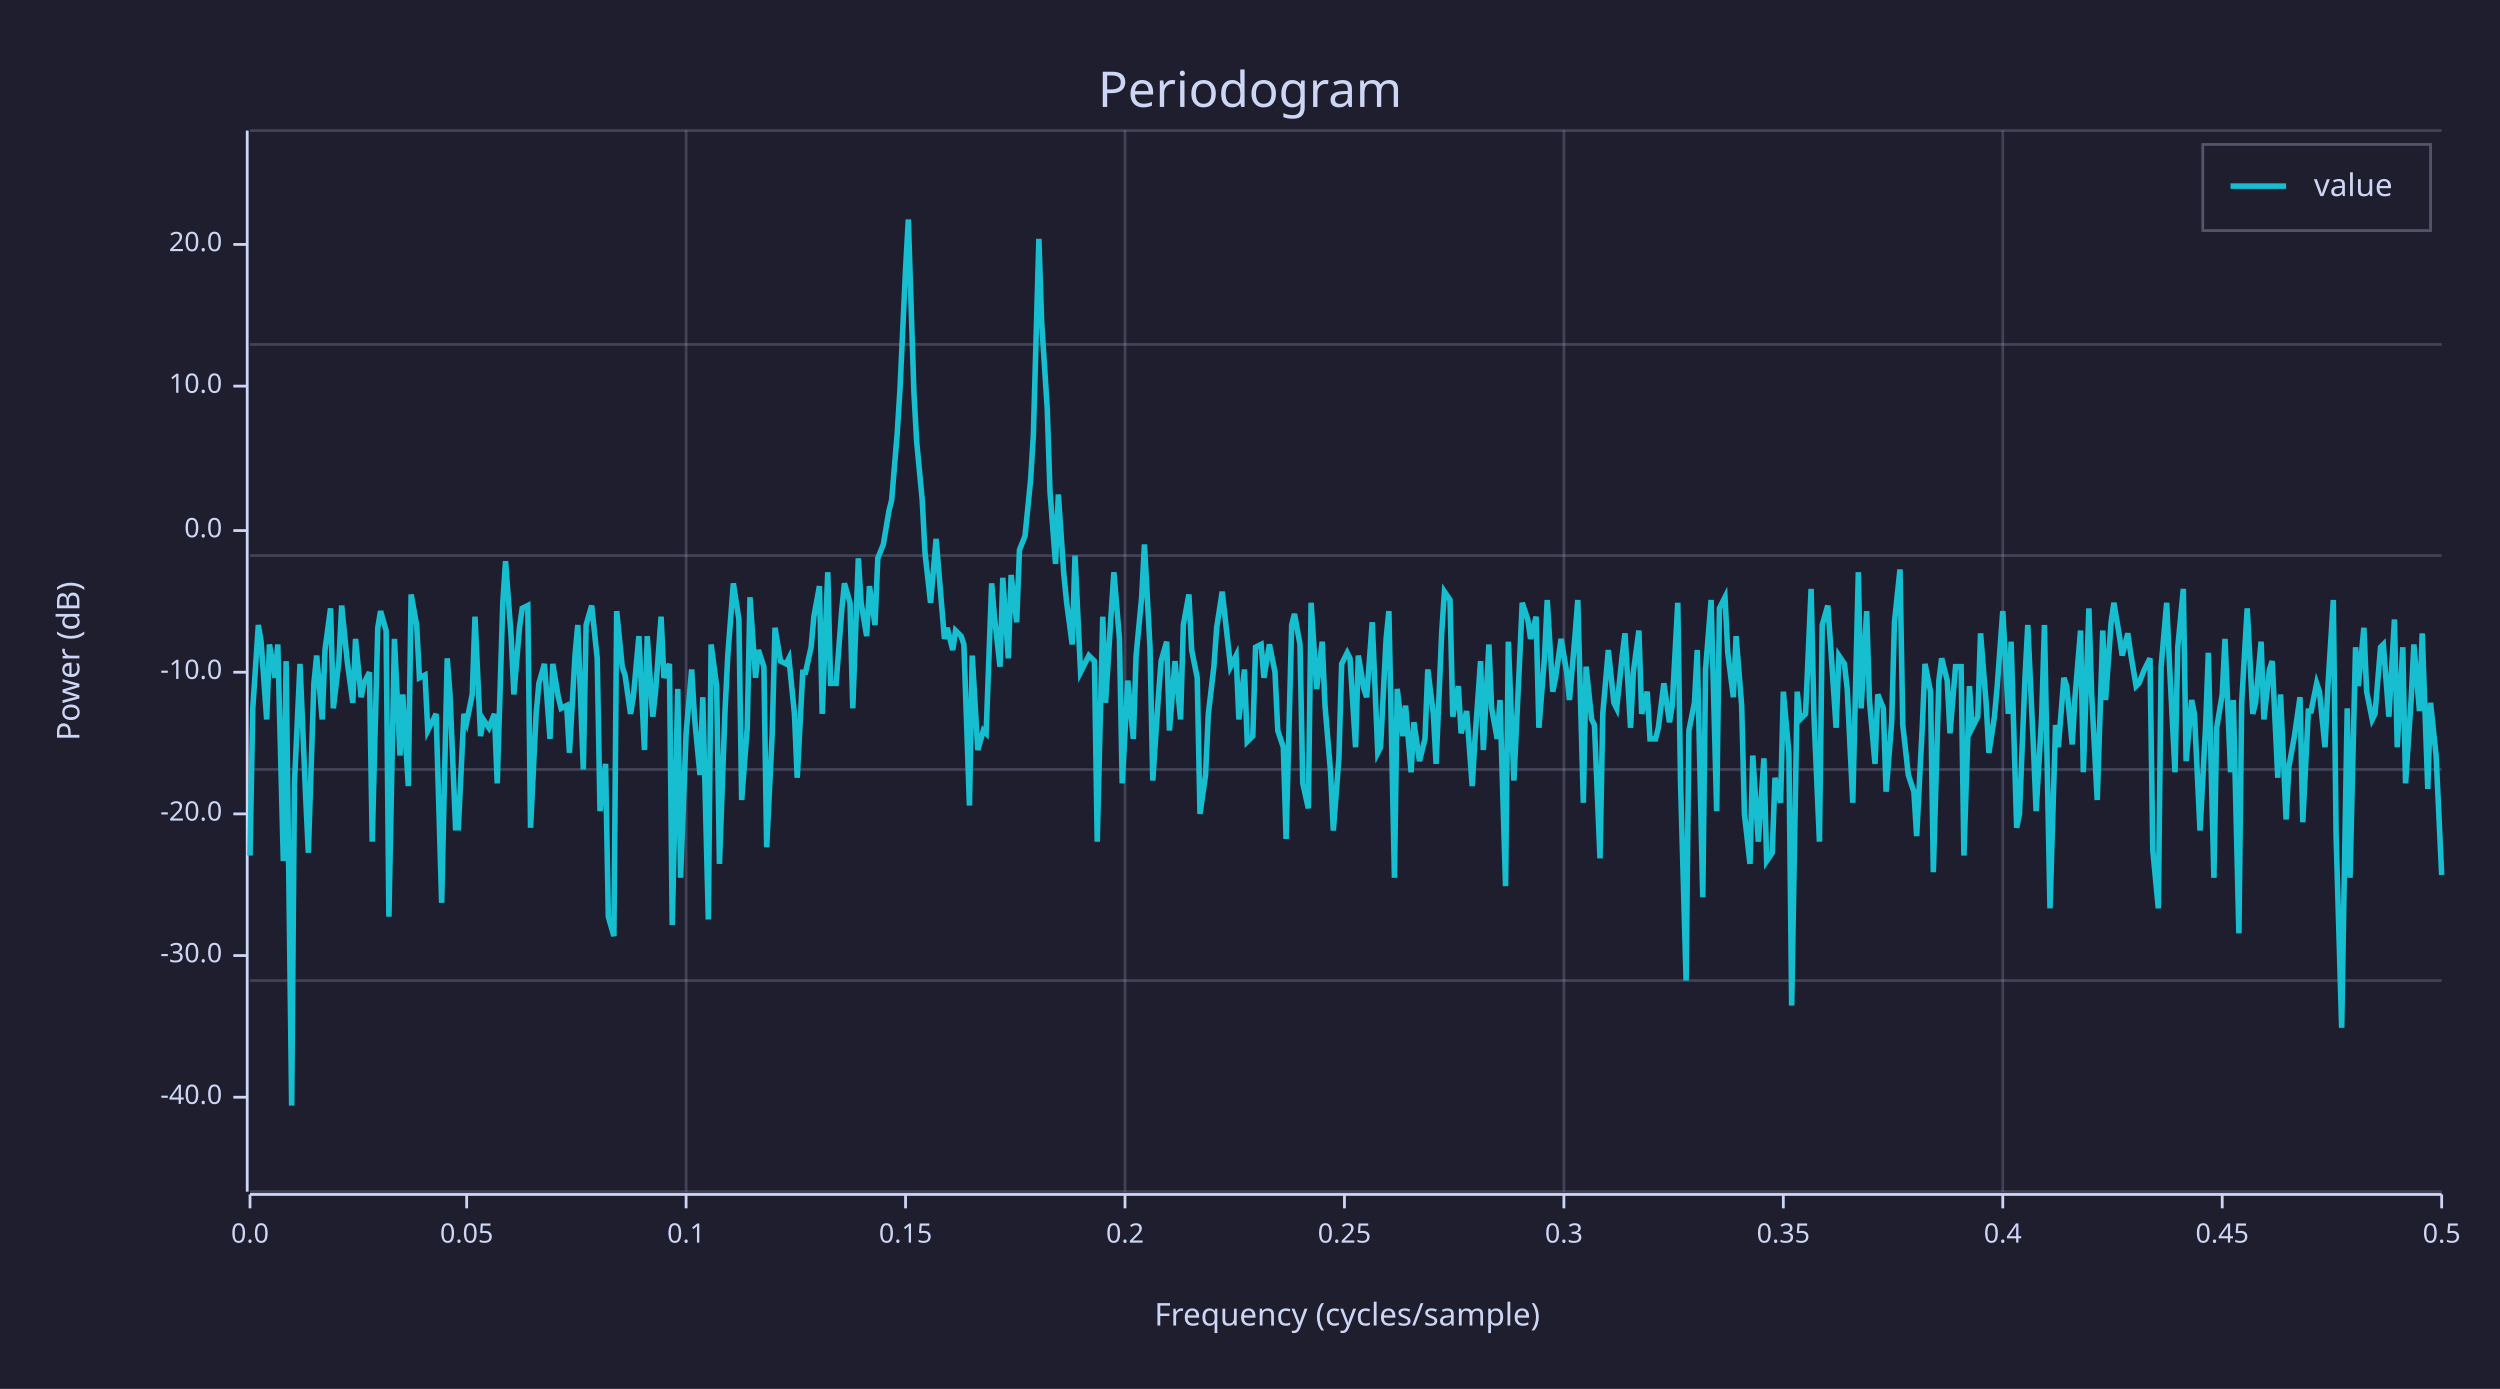
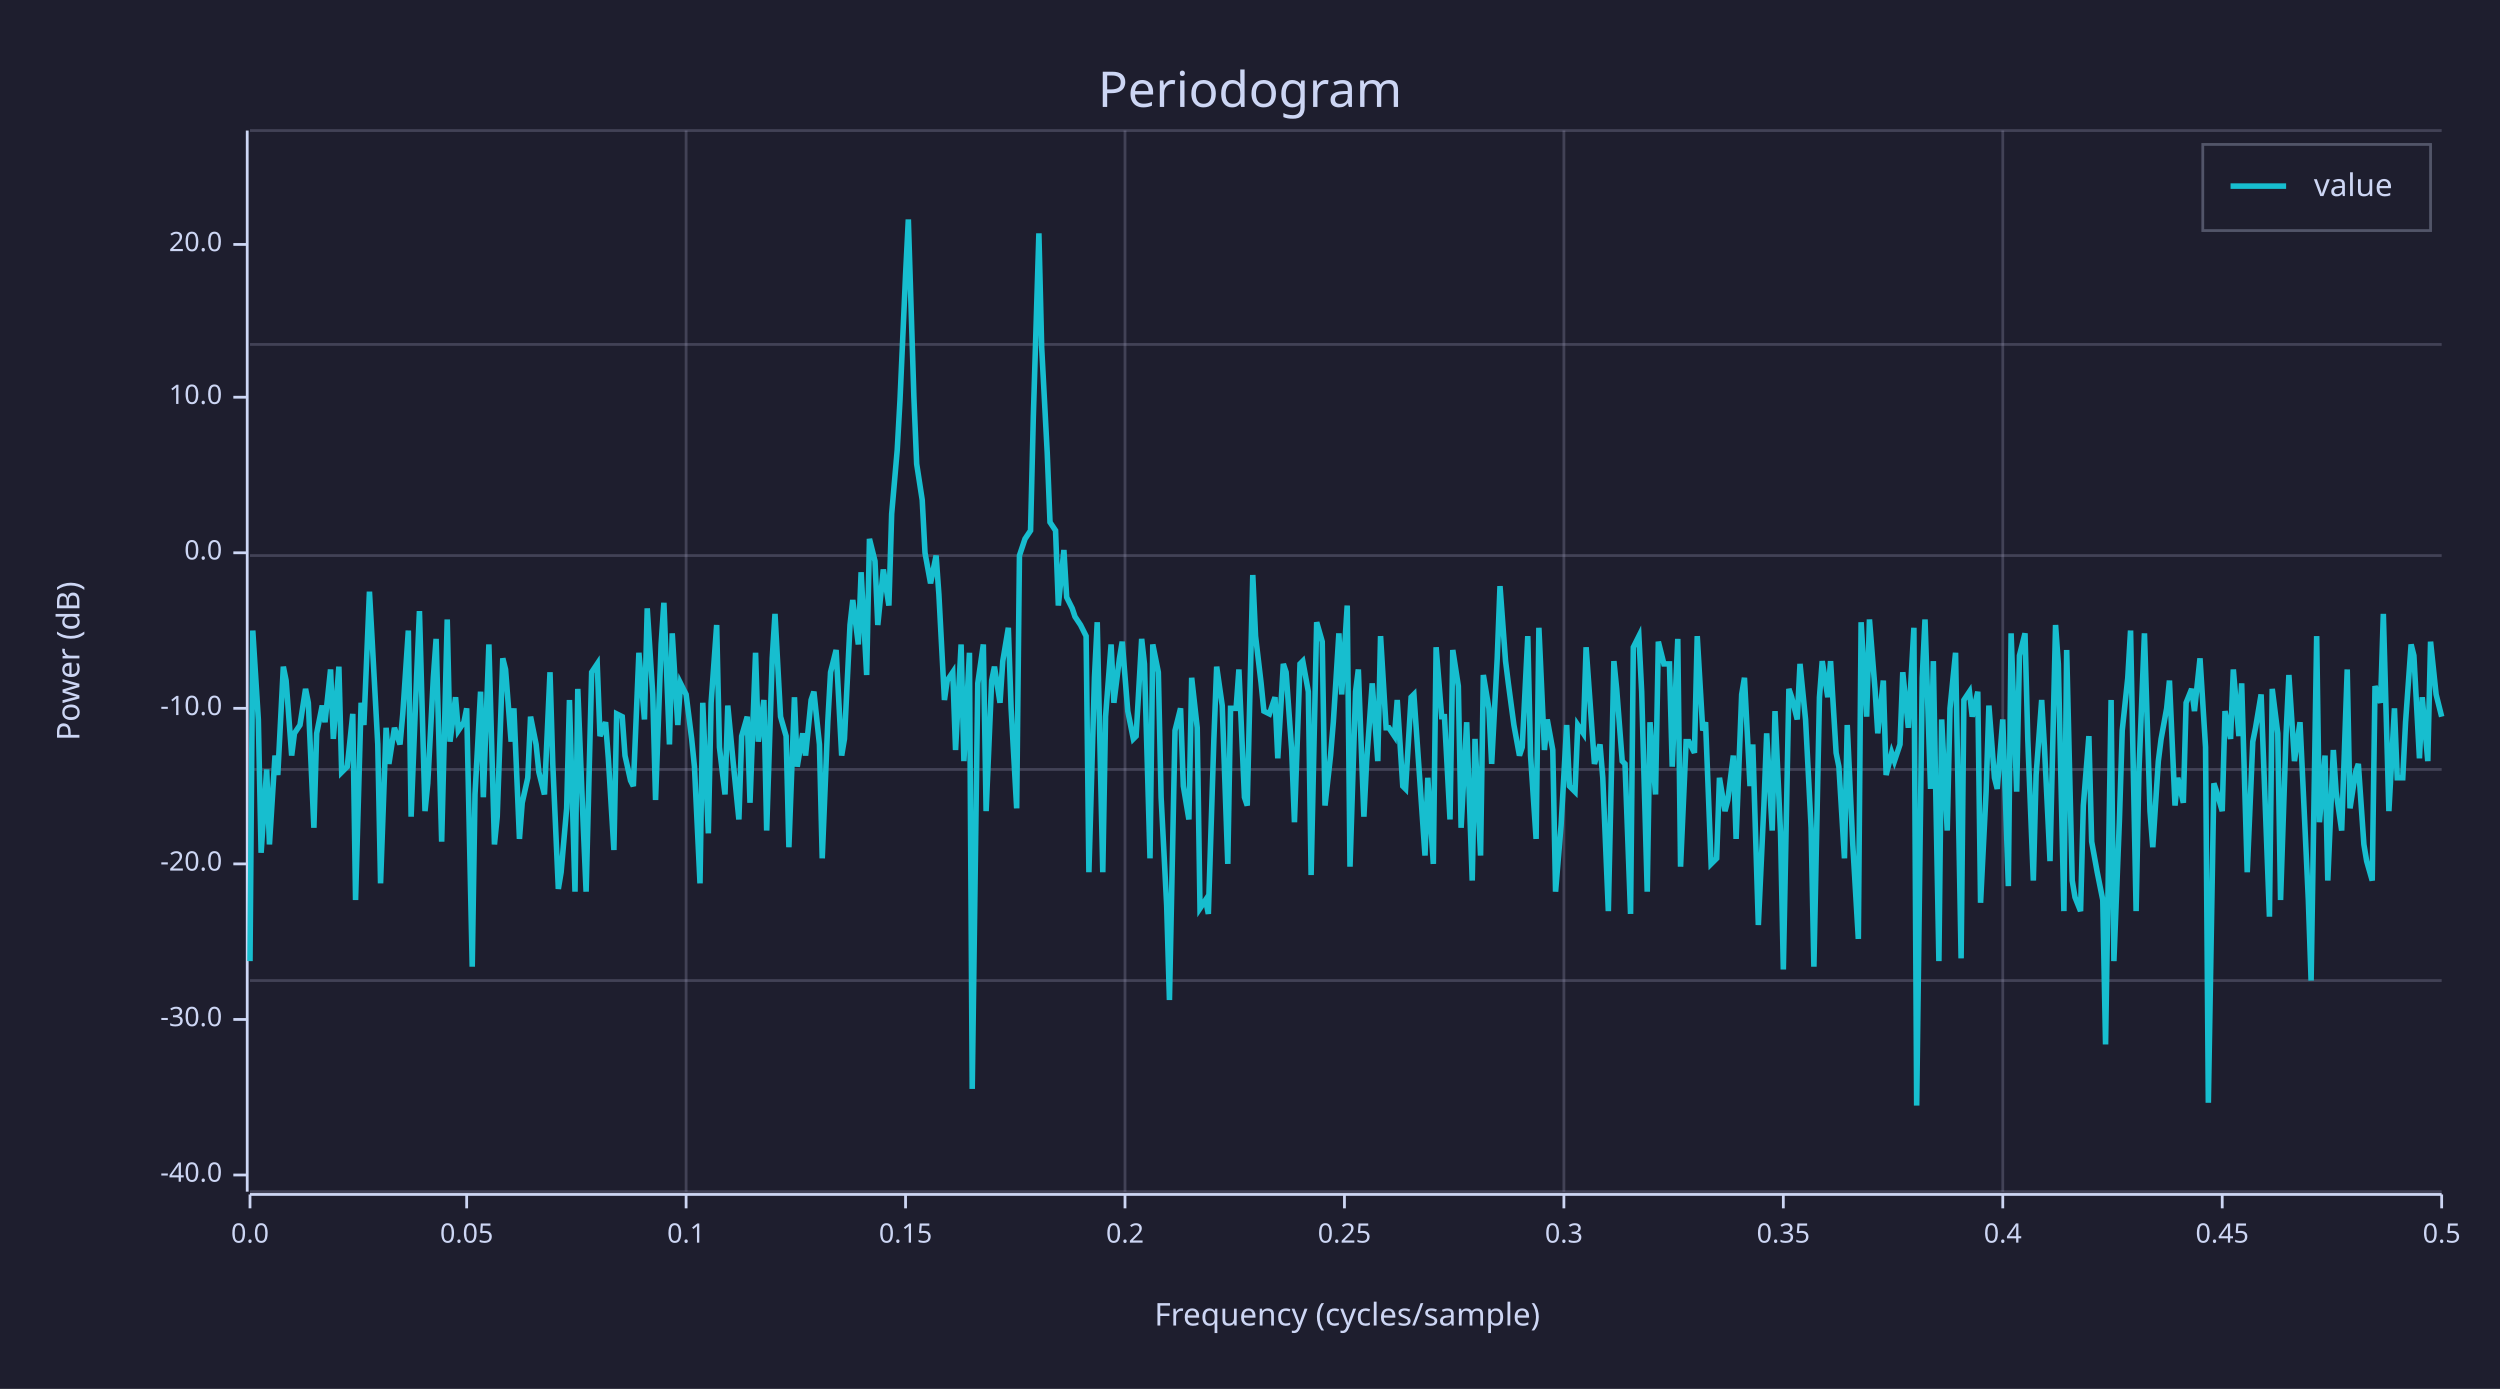
<svg xmlns="http://www.w3.org/2000/svg" width="900" height="500" viewBox="0 0 900 500">
  <rect x="0" y="0" width="900" height="500" opacity="1" fill="#1E1E2E" stroke="none" />
  <text x="450" y="25" dy="0.76em" text-anchor="middle" font-family="sans-serif" font-size="17.742" opacity="1" fill="#CDD6F4">
Periodogram
</text>
  <text x="20" y="238" dy="0.76em" text-anchor="middle" font-family="sans-serif" font-size="11.29" opacity="1" fill="#CDD6F4" transform="rotate(270, 20, 238)">
Power (dB)
</text>
  <text x="485" y="480" dy="-0.5ex" text-anchor="middle" font-family="sans-serif" font-size="11.29" opacity="1" fill="#CDD6F4">
Frequency (cycles/sample)
</text>
  <polyline fill="none" opacity="1" stroke="#CDD6F4" stroke-width="1" points="89,47 89,429 " />
-   <text x="80" y="395" dy="0.5ex" text-anchor="end" font-family="sans-serif" font-size="9.677" opacity="1" fill="#CDD6F4">
+   <text x="80" y="423" dy="0.5ex" text-anchor="end" font-family="sans-serif" font-size="9.677" opacity="1" fill="#CDD6F4">
-40.0
</text>
-   <polyline fill="none" opacity="1" stroke="#CDD6F4" stroke-width="1" points="84,395 89,395 " />
-   <text x="80" y="344" dy="0.5ex" text-anchor="end" font-family="sans-serif" font-size="9.677" opacity="1" fill="#CDD6F4">
+   <polyline fill="none" opacity="1" stroke="#CDD6F4" stroke-width="1" points="84,423 89,423 " />
+   <text x="80" y="367" dy="0.5ex" text-anchor="end" font-family="sans-serif" font-size="9.677" opacity="1" fill="#CDD6F4">
-30.0
</text>
-   <polyline fill="none" opacity="1" stroke="#CDD6F4" stroke-width="1" points="84,344 89,344 " />
-   <text x="80" y="293" dy="0.5ex" text-anchor="end" font-family="sans-serif" font-size="9.677" opacity="1" fill="#CDD6F4">
+   <polyline fill="none" opacity="1" stroke="#CDD6F4" stroke-width="1" points="84,367 89,367 " />
+   <text x="80" y="311" dy="0.5ex" text-anchor="end" font-family="sans-serif" font-size="9.677" opacity="1" fill="#CDD6F4">
-20.0
</text>
-   <polyline fill="none" opacity="1" stroke="#CDD6F4" stroke-width="1" points="84,293 89,293 " />
-   <text x="80" y="242" dy="0.5ex" text-anchor="end" font-family="sans-serif" font-size="9.677" opacity="1" fill="#CDD6F4">
+   <polyline fill="none" opacity="1" stroke="#CDD6F4" stroke-width="1" points="84,311 89,311 " />
+   <text x="80" y="255" dy="0.5ex" text-anchor="end" font-family="sans-serif" font-size="9.677" opacity="1" fill="#CDD6F4">
-10.0
</text>
-   <polyline fill="none" opacity="1" stroke="#CDD6F4" stroke-width="1" points="84,242 89,242 " />
-   <text x="80" y="191" dy="0.5ex" text-anchor="end" font-family="sans-serif" font-size="9.677" opacity="1" fill="#CDD6F4">
+   <polyline fill="none" opacity="1" stroke="#CDD6F4" stroke-width="1" points="84,255 89,255 " />
+   <text x="80" y="199" dy="0.5ex" text-anchor="end" font-family="sans-serif" font-size="9.677" opacity="1" fill="#CDD6F4">
0.0
</text>
-   <polyline fill="none" opacity="1" stroke="#CDD6F4" stroke-width="1" points="84,191 89,191 " />
-   <text x="80" y="139" dy="0.5ex" text-anchor="end" font-family="sans-serif" font-size="9.677" opacity="1" fill="#CDD6F4">
+   <polyline fill="none" opacity="1" stroke="#CDD6F4" stroke-width="1" points="84,199 89,199 " />
+   <text x="80" y="143" dy="0.5ex" text-anchor="end" font-family="sans-serif" font-size="9.677" opacity="1" fill="#CDD6F4">
10.0
</text>
-   <polyline fill="none" opacity="1" stroke="#CDD6F4" stroke-width="1" points="84,139 89,139 " />
+   <polyline fill="none" opacity="1" stroke="#CDD6F4" stroke-width="1" points="84,143 89,143 " />
  <text x="80" y="88" dy="0.5ex" text-anchor="end" font-family="sans-serif" font-size="9.677" opacity="1" fill="#CDD6F4">
20.0
</text>
  <polyline fill="none" opacity="1" stroke="#CDD6F4" stroke-width="1" points="84,88 89,88 " />
  <polyline fill="none" opacity="1" stroke="#CDD6F4" stroke-width="1" points="90,430 879,430 " />
  <text x="90" y="440" dy="0.76em" text-anchor="middle" font-family="sans-serif" font-size="9.677" opacity="1" fill="#CDD6F4">
0.0
</text>
  <polyline fill="none" opacity="1" stroke="#CDD6F4" stroke-width="1" points="90,430 90,435 " />
  <text x="168" y="440" dy="0.76em" text-anchor="middle" font-family="sans-serif" font-size="9.677" opacity="1" fill="#CDD6F4">
0.05
</text>
  <polyline fill="none" opacity="1" stroke="#CDD6F4" stroke-width="1" points="168,430 168,435 " />
  <text x="247" y="440" dy="0.76em" text-anchor="middle" font-family="sans-serif" font-size="9.677" opacity="1" fill="#CDD6F4">
0.1
</text>
  <polyline fill="none" opacity="1" stroke="#CDD6F4" stroke-width="1" points="247,430 247,435 " />
  <text x="326" y="440" dy="0.76em" text-anchor="middle" font-family="sans-serif" font-size="9.677" opacity="1" fill="#CDD6F4">
0.15
</text>
  <polyline fill="none" opacity="1" stroke="#CDD6F4" stroke-width="1" points="326,430 326,435 " />
  <text x="405" y="440" dy="0.76em" text-anchor="middle" font-family="sans-serif" font-size="9.677" opacity="1" fill="#CDD6F4">
0.2
</text>
  <polyline fill="none" opacity="1" stroke="#CDD6F4" stroke-width="1" points="405,430 405,435 " />
  <text x="484" y="440" dy="0.76em" text-anchor="middle" font-family="sans-serif" font-size="9.677" opacity="1" fill="#CDD6F4">
0.25
</text>
  <polyline fill="none" opacity="1" stroke="#CDD6F4" stroke-width="1" points="484,430 484,435 " />
  <text x="563" y="440" dy="0.76em" text-anchor="middle" font-family="sans-serif" font-size="9.677" opacity="1" fill="#CDD6F4">
0.3
</text>
  <polyline fill="none" opacity="1" stroke="#CDD6F4" stroke-width="1" points="563,430 563,435 " />
  <text x="642" y="440" dy="0.76em" text-anchor="middle" font-family="sans-serif" font-size="9.677" opacity="1" fill="#CDD6F4">
0.35
</text>
  <polyline fill="none" opacity="1" stroke="#CDD6F4" stroke-width="1" points="642,430 642,435 " />
  <text x="721" y="440" dy="0.76em" text-anchor="middle" font-family="sans-serif" font-size="9.677" opacity="1" fill="#CDD6F4">
0.4
</text>
  <polyline fill="none" opacity="1" stroke="#CDD6F4" stroke-width="1" points="721,430 721,435 " />
  <text x="800" y="440" dy="0.76em" text-anchor="middle" font-family="sans-serif" font-size="9.677" opacity="1" fill="#CDD6F4">
0.45
</text>
  <polyline fill="none" opacity="1" stroke="#CDD6F4" stroke-width="1" points="800,430 800,435 " />
  <text x="879" y="440" dy="0.76em" text-anchor="middle" font-family="sans-serif" font-size="9.677" opacity="1" fill="#CDD6F4">
0.5
</text>
  <polyline fill="none" opacity="1" stroke="#CDD6F4" stroke-width="1" points="879,430 879,435 " />
  <polyline fill="none" opacity="0.3" stroke="#9696B4" stroke-width="1" points="90,429 879,429 " />
  <polyline fill="none" opacity="0.3" stroke="#9696B4" stroke-width="1" points="90,353 879,353 " />
  <polyline fill="none" opacity="0.3" stroke="#9696B4" stroke-width="1" points="90,277 879,277 " />
  <polyline fill="none" opacity="0.3" stroke="#9696B4" stroke-width="1" points="90,200 879,200 " />
  <polyline fill="none" opacity="0.3" stroke="#9696B4" stroke-width="1" points="90,124 879,124 " />
  <polyline fill="none" opacity="0.3" stroke="#9696B4" stroke-width="1" points="90,47 879,47 " />
  <polyline fill="none" opacity="0.3" stroke="#9696B4" stroke-width="1" points="247,429 247,47 " />
  <polyline fill="none" opacity="0.3" stroke="#9696B4" stroke-width="1" points="405,429 405,47 " />
  <polyline fill="none" opacity="0.3" stroke="#9696B4" stroke-width="1" points="563,429 563,47 " />
  <polyline fill="none" opacity="0.3" stroke="#9696B4" stroke-width="1" points="721,429 721,47 " />
-   <polyline fill="none" opacity="1" stroke="#17BECF" stroke-width="2" points="90,308 91,255 93,225 94,231 96,259 97,232 99,244 100,232 102,310 103,238 105,398 106,282 108,239 110,286 111,307 113,246 114,236 116,259 117,234 119,219 120,255 122,238 123,218 125,238 127,253 128,230 130,251 131,246 133,242 134,303 136,226 137,220 139,227 140,330 142,230 144,272 145,250 147,283 148,214 150,225 151,244 153,243 154,263 156,259 157,257 159,325 161,237 162,250 164,298 165,298 167,257 168,260 170,250 171,222 173,265 174,259 176,262 178,257 179,282 181,217 182,202 184,229 185,250 187,226 188,219 190,218 191,298 193,257 194,246 196,239 198,266 199,239 201,251 202,255 204,254 205,271 207,236 208,225 210,277 211,225 213,218 215,237 216,292 218,275 219,330 221,337 222,220 224,240 225,243 227,257 228,251 230,229 232,270 233,229 235,258 236,249 238,222 239,244 241,239 242,333 244,248 245,316 247,264 249,241 250,258 252,279 253,251 255,331 256,232 258,247 259,311 261,256 262,236 264,210 266,223 267,288 269,262 270,215 272,244 273,234 275,240 276,305 278,264 279,226 281,238 283,239 284,237 286,257 287,280 289,242 290,242 292,233 293,222 295,211 296,257 298,206 299,246 301,246 303,220 304,210 306,217 307,255 309,201 310,217 312,229 313,211 315,225 316,201 318,196 320,184 321,180 323,156 324,140 326,97 327,79 329,141 330,159 332,180 333,199 335,217 337,194 338,206 340,230 341,226 343,234 344,227 346,229 347,232 349,290 350,236 352,270 354,263 355,264 357,210 358,222 360,240 361,208 363,237 364,207 366,224 367,198 369,193 371,173 372,157 374,86 375,116 377,147 378,177 380,203 381,178 383,207 384,217 386,232 387,200 389,242 391,238 392,236 394,238 395,303 397,222 398,253 400,221 401,206 403,230 404,282 406,245 408,266 409,236 411,215 412,196 414,233 415,281 417,251 418,238 420,231 421,263 423,238 425,259 426,225 428,214 429,234 431,244 432,293 434,279 435,257 437,240 438,226 440,213 442,231 443,240 445,236 446,259 448,241 449,267 451,265 452,233 454,232 455,244 457,232 459,242 460,263 462,269 463,302 465,225 466,221 468,232 469,282 471,291 472,217 474,248 476,231 477,254 479,278 480,299 482,273 483,239 485,235 486,237 488,269 489,236 491,248 492,251 494,224 496,271 497,269 499,230 500,220 502,316 503,248 505,265 506,254 508,278 509,260 511,274 513,266 514,241 516,257 517,275 519,228 520,213 522,216 523,258 525,247 526,264 528,256 530,283 531,266 533,238 534,270 536,232 537,255 539,266 540,252 542,319 543,231 545,281 547,239 548,217 550,223 551,230 553,222 554,262 556,237 557,216 559,249 560,244 562,230 564,242 565,252 567,229 568,216 570,289 571,240 573,259 574,261 576,309 577,257 579,234 581,253 582,255 584,236 585,228 587,262 588,242 590,227 591,257 593,249 594,266 596,266 597,262 599,246 601,260 602,254 604,217 605,282 607,353 608,263 610,253 611,234 613,323 614,241 616,216 618,292 619,219 621,215 622,235 624,251 625,229 627,254 628,293 630,311 631,272 633,303 635,273 636,310 638,307 639,280 641,289 642,249 644,271 645,362 647,249 648,259 650,257 652,212 653,257 655,303 656,225 658,218 659,232 661,262 662,236 664,239 665,248 667,289 669,206 670,255 672,220 673,252 675,275 676,250 678,255 679,285 681,260 682,224 684,205 685,261 687,279 689,285 690,301 692,262 693,239 695,249 696,314 698,245 699,237 701,245 702,264 704,240 706,240 707,308 709,247 710,262 712,258 713,228 715,253 716,271 718,258 719,247 721,220 723,257 724,231 726,298 727,293 729,244 730,225 732,268 733,292 735,258 736,225 738,327 740,261 741,269 743,244 744,247 746,268 747,251 749,227 750,278 752,219 753,250 755,288 757,227 758,252 760,224 761,217 763,229 764,236 766,228 767,235 769,247 770,246 772,241 774,237 775,306 777,327 778,240 780,217 781,239 783,278 784,233 786,212 787,274 789,252 790,257 792,299 794,262 795,235 797,316 798,262 800,250 801,230 803,278 804,252 806,336 807,253 809,219 811,257 812,253 814,231 815,259 817,241 818,238 820,280 821,250 823,295 824,276 826,265 828,251 829,296 831,256 832,256 834,246 835,249 837,269 838,248 840,216 841,301 843,370 845,255 846,316 848,233 849,247 851,226 852,249 854,259 855,257 857,233 858,232 860,258 862,223 863,269 865,233 866,282 868,252 869,232 871,256 872,228 874,284 875,253 877,272 879,315 " />
+   <polyline fill="none" opacity="1" stroke="#17BECF" stroke-width="2" points="90,346 91,227 93,259 94,307 96,277 97,304 99,272 100,279 102,240 103,245 105,272 106,264 108,261 110,248 111,253 113,298 114,264 116,254 117,260 119,241 120,266 122,240 123,278 125,276 127,257 128,324 130,253 131,261 133,213 134,231 136,268 137,318 139,262 140,275 142,262 144,268 145,257 147,227 148,294 150,243 151,220 153,292 154,282 156,244 157,230 159,303 161,223 162,267 164,251 165,263 167,260 168,255 170,348 171,286 173,249 174,287 176,232 178,304 179,294 181,237 182,241 184,267 185,255 187,302 188,289 190,280 191,258 193,268 194,278 196,286 198,242 199,275 201,320 202,314 204,291 205,252 207,321 208,248 210,298 211,321 213,242 215,239 216,265 218,260 219,273 221,306 222,257 224,258 225,272 227,281 228,283 230,235 232,259 233,219 235,250 236,288 238,232 239,217 241,268 242,228 244,261 245,246 247,250 249,266 250,276 252,318 253,253 255,300 256,253 258,225 259,269 261,286 262,254 264,275 266,295 267,265 269,258 270,289 272,235 273,267 275,252 276,299 278,237 279,221 281,258 283,265 284,305 286,251 287,276 289,264 290,272 292,252 293,249 295,268 296,309 298,260 299,242 301,234 303,272 304,266 306,225 307,216 309,232 310,206 312,243 313,194 315,202 316,225 318,205 320,218 321,185 323,162 324,144 326,99 327,79 329,143 330,167 332,180 333,199 335,210 337,200 338,214 340,252 341,245 343,242 344,270 346,232 347,274 349,235 350,392 352,246 354,232 355,292 357,245 358,240 360,253 361,238 363,226 364,255 366,291 367,200 369,194 371,191 372,150 374,84 375,125 377,163 378,188 380,191 381,218 383,198 384,215 386,219 387,222 389,225 391,229 392,314 394,244 395,224 397,314 398,258 400,232 401,253 403,237 404,231 406,256 408,266 409,265 411,230 412,239 414,309 415,232 417,242 418,287 420,326 421,360 423,263 425,255 426,283 428,295 429,244 431,262 432,327 434,324 435,329 437,266 438,240 440,254 442,311 443,255 445,255 446,241 448,287 449,290 451,207 452,229 454,246 455,256 457,257 459,251 460,273 462,239 463,242 465,270 466,296 468,239 469,238 471,249 472,315 474,224 476,231 477,290 479,272 480,260 482,228 483,250 485,218 486,312 488,249 489,241 491,294 492,274 494,246 496,274 497,229 499,262 500,262 502,265 503,252 505,283 506,284 508,251 509,250 511,279 513,308 514,280 516,311 517,233 519,258 520,258 522,295 523,234 525,247 526,298 528,260 530,317 531,266 533,308 534,243 536,255 537,275 539,237 540,211 542,238 543,246 545,261 547,272 548,269 550,229 551,272 553,302 554,226 556,270 557,259 559,270 560,321 562,297 564,261 565,283 567,285 568,261 570,264 571,233 573,261 574,275 576,268 577,280 579,328 581,238 582,248 584,274 585,275 587,329 588,233 590,229 591,249 593,321 594,260 596,286 597,231 599,239 601,239 602,276 604,230 605,312 607,267 608,267 610,271 611,229 613,263 614,260 616,311 618,309 619,280 621,292 622,288 624,272 625,302 627,250 628,244 630,283 631,268 633,333 635,290 636,264 638,299 639,256 641,300 642,349 644,248 645,251 647,259 648,239 650,259 652,298 653,348 655,251 656,238 658,251 659,238 661,271 662,276 664,309 665,261 667,304 669,338 670,224 672,258 673,223 675,248 676,264 678,245 679,279 681,271 682,274 684,268 685,242 687,262 689,226 690,398 692,244 693,223 695,284 696,238 698,346 699,259 701,299 702,255 704,235 706,345 707,252 709,249 710,258 712,249 713,325 715,285 716,254 718,280 719,284 721,259 723,319 724,228 726,285 727,236 729,228 730,266 732,317 733,279 735,252 736,269 738,310 740,225 741,239 743,328 744,234 746,317 747,323 749,328 750,290 752,265 753,303 755,314 757,324 758,376 760,252 761,346 763,295 764,263 766,244 767,227 769,328 770,278 772,228 774,292 775,305 777,274 778,266 780,255 781,245 783,290 784,280 786,289 787,253 789,248 790,256 792,237 794,269 795,397 797,282 798,285 800,292 801,256 803,266 804,241 806,265 807,246 809,314 811,267 812,262 814,250 815,277 817,330 818,248 820,264 821,324 823,264 824,243 826,274 828,260 829,281 831,324 832,353 834,229 835,296 837,272 838,317 840,270 841,285 843,299 845,241 846,291 848,278 849,275 851,304 852,310 854,317 855,247 857,253 858,221 860,292 862,255 863,280 865,280 866,260 868,232 869,236 871,273 872,251 874,274 875,231 877,250 879,258 " />
  <rect x="793" y="52" width="82" height="31" opacity="0.85" fill="#1E1E2E" stroke="none" />
  <rect x="793" y="52" width="82" height="31" opacity="0.3" fill="none" stroke="#CDD6F4" />
  <text x="833" y="62" dy="0.76em" text-anchor="start" font-family="sans-serif" font-size="11.29" opacity="1" fill="#CDD6F4">
value
</text>
  <polyline fill="none" opacity="1" stroke="#17BECF" stroke-width="2" points="803,67 823,67 " />
</svg>
